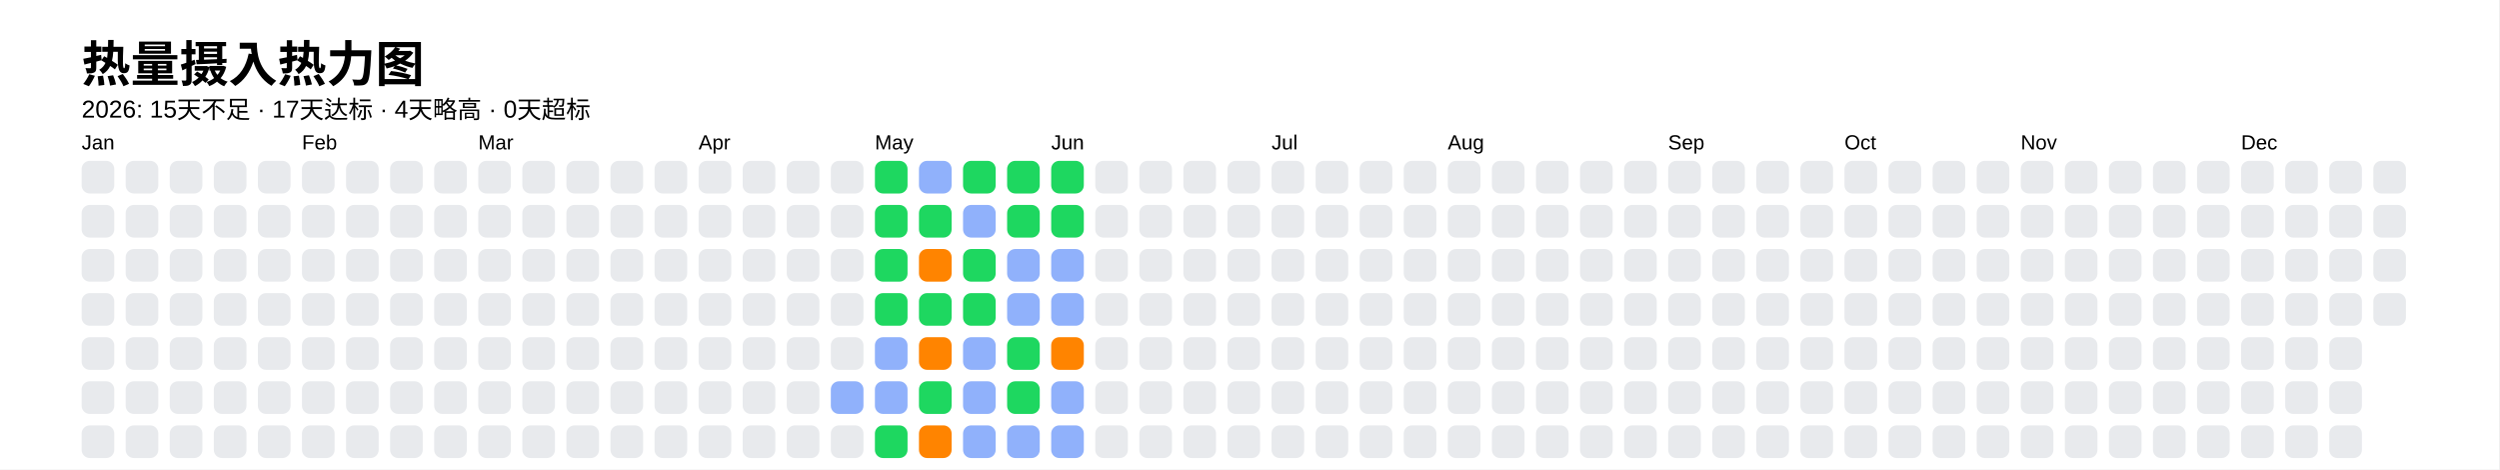
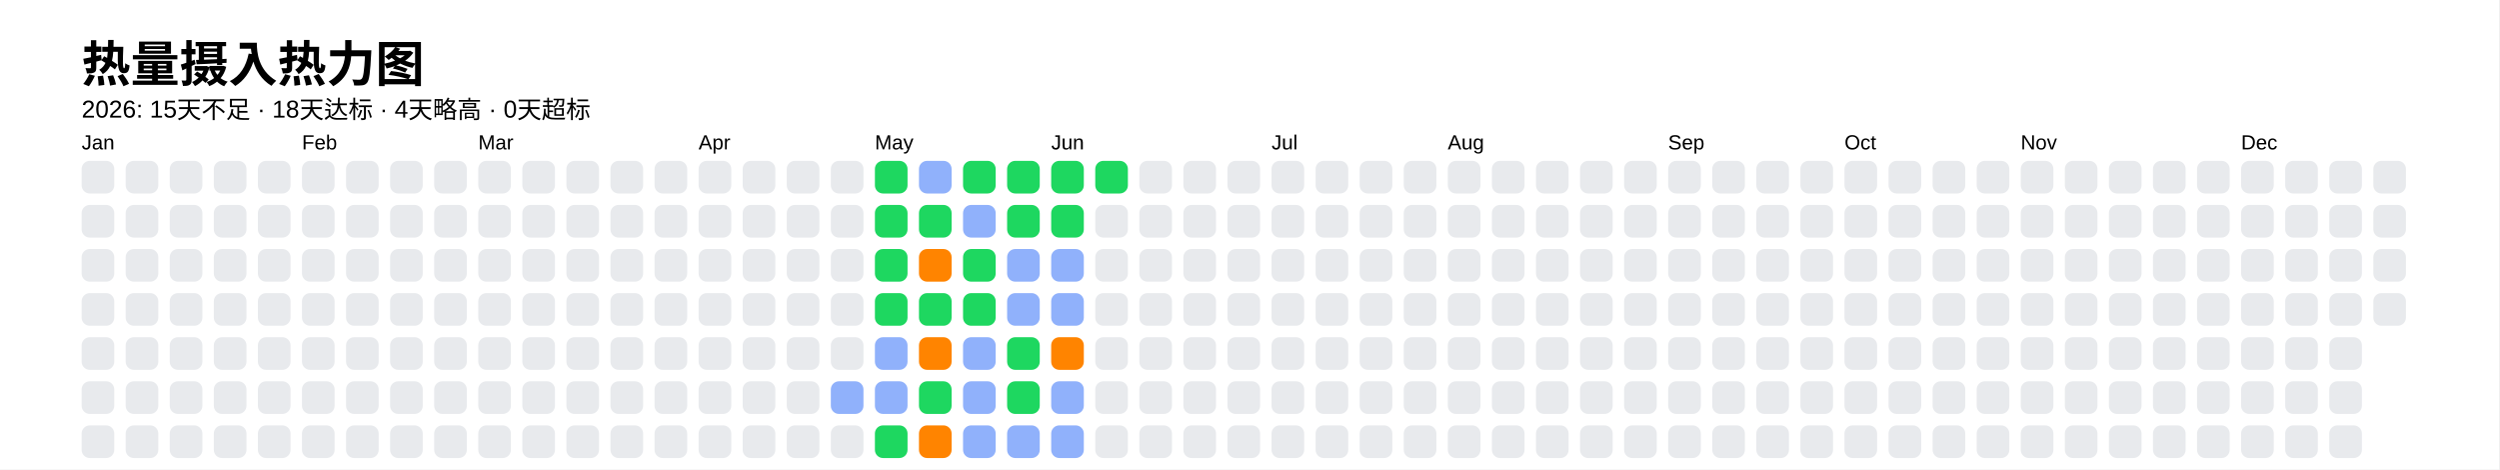
<svg xmlns="http://www.w3.org/2000/svg" style="background-color:white;" baseProfile="full" height="57.5mm" version="1.1" viewBox="0,0,306.2,57.5" width="306.2mm">
  <defs />
  <rect fill="#FFFFFF" height="57.5" width="306.2" x="0" y="0" />
  <text fill="#000000" style="font-size:6px; font-family:Arial; font-weight:bold;" x="10" y="10">热量摄入热力图</text>
-   <text fill="#000000" style="font-size:3px; font-family:Arial;" x="10" y="14.4">2026: 15天不足 · 17天达标 · 4天略高 · 0天超标</text>
+   <text fill="#000000" style="font-size:3px; font-family:Arial;" x="10" y="14.4">2026: 15天不足 · 18天达标 · 4天略高 · 0天超标</text>
  <text fill="#000000" style="font-size:2.5px; font-family:Arial" x="10" y="18.3">Jan</text>
  <rect fill="#E8EAED" height="4" rx="1" ry="1" width="4" x="10" y="19.7" />
  <rect fill="#E8EAED" height="4" rx="1" ry="1" width="4" x="10" y="25.1" />
  <rect fill="#E8EAED" height="4" rx="1" ry="1" width="4" x="10" y="30.5" />
  <rect fill="#E8EAED" height="4" rx="1" ry="1" width="4" x="10" y="35.9" />
  <rect fill="#E8EAED" height="4" rx="1" ry="1" width="4" x="10" y="41.3" />
  <rect fill="#E8EAED" height="4" rx="1" ry="1" width="4" x="10" y="46.7" />
  <rect fill="#E8EAED" height="4" rx="1" ry="1" width="4" x="10" y="52.1" />
  <rect fill="#E8EAED" height="4" rx="1" ry="1" width="4" x="15.4" y="19.7" />
  <rect fill="#E8EAED" height="4" rx="1" ry="1" width="4" x="15.4" y="25.1" />
  <rect fill="#E8EAED" height="4" rx="1" ry="1" width="4" x="15.4" y="30.5" />
  <rect fill="#E8EAED" height="4" rx="1" ry="1" width="4" x="15.4" y="35.9" />
  <rect fill="#E8EAED" height="4" rx="1" ry="1" width="4" x="15.4" y="41.3" />
  <rect fill="#E8EAED" height="4" rx="1" ry="1" width="4" x="15.4" y="46.7" />
  <rect fill="#E8EAED" height="4" rx="1" ry="1" width="4" x="15.4" y="52.1" />
  <rect fill="#E8EAED" height="4" rx="1" ry="1" width="4" x="20.8" y="19.7" />
  <rect fill="#E8EAED" height="4" rx="1" ry="1" width="4" x="20.8" y="25.1" />
  <rect fill="#E8EAED" height="4" rx="1" ry="1" width="4" x="20.8" y="30.5" />
  <rect fill="#E8EAED" height="4" rx="1" ry="1" width="4" x="20.8" y="35.9" />
  <rect fill="#E8EAED" height="4" rx="1" ry="1" width="4" x="20.8" y="41.3" />
  <rect fill="#E8EAED" height="4" rx="1" ry="1" width="4" x="20.8" y="46.7" />
  <rect fill="#E8EAED" height="4" rx="1" ry="1" width="4" x="20.8" y="52.1" />
  <rect fill="#E8EAED" height="4" rx="1" ry="1" width="4" x="26.2" y="19.7" />
  <rect fill="#E8EAED" height="4" rx="1" ry="1" width="4" x="26.2" y="25.1" />
  <rect fill="#E8EAED" height="4" rx="1" ry="1" width="4" x="26.2" y="30.5" />
  <rect fill="#E8EAED" height="4" rx="1" ry="1" width="4" x="26.2" y="35.9" />
  <rect fill="#E8EAED" height="4" rx="1" ry="1" width="4" x="26.2" y="41.3" />
  <rect fill="#E8EAED" height="4" rx="1" ry="1" width="4" x="26.2" y="46.7" />
  <rect fill="#E8EAED" height="4" rx="1" ry="1" width="4" x="26.2" y="52.1" />
  <rect fill="#E8EAED" height="4" rx="1" ry="1" width="4" x="31.6" y="19.7" />
  <rect fill="#E8EAED" height="4" rx="1" ry="1" width="4" x="31.6" y="25.1" />
  <rect fill="#E8EAED" height="4" rx="1" ry="1" width="4" x="31.6" y="30.5" />
  <rect fill="#E8EAED" height="4" rx="1" ry="1" width="4" x="31.6" y="35.9" />
  <rect fill="#E8EAED" height="4" rx="1" ry="1" width="4" x="31.6" y="41.3" />
  <rect fill="#E8EAED" height="4" rx="1" ry="1" width="4" x="31.6" y="46.7" />
  <rect fill="#E8EAED" height="4" rx="1" ry="1" width="4" x="31.6" y="52.1" />
  <text fill="#000000" style="font-size:2.5px; font-family:Arial" x="37.0" y="18.3">Feb</text>
  <rect fill="#E8EAED" height="4" rx="1" ry="1" width="4" x="37.0" y="19.7" />
  <rect fill="#E8EAED" height="4" rx="1" ry="1" width="4" x="37.0" y="25.1" />
  <rect fill="#E8EAED" height="4" rx="1" ry="1" width="4" x="37.0" y="30.5" />
  <rect fill="#E8EAED" height="4" rx="1" ry="1" width="4" x="37.0" y="35.9" />
  <rect fill="#E8EAED" height="4" rx="1" ry="1" width="4" x="37.0" y="41.3" />
  <rect fill="#E8EAED" height="4" rx="1" ry="1" width="4" x="37.0" y="46.7" />
  <rect fill="#E8EAED" height="4" rx="1" ry="1" width="4" x="37.0" y="52.1" />
  <rect fill="#E8EAED" height="4" rx="1" ry="1" width="4" x="42.4" y="19.7" />
  <rect fill="#E8EAED" height="4" rx="1" ry="1" width="4" x="42.4" y="25.1" />
  <rect fill="#E8EAED" height="4" rx="1" ry="1" width="4" x="42.4" y="30.5" />
  <rect fill="#E8EAED" height="4" rx="1" ry="1" width="4" x="42.4" y="35.9" />
  <rect fill="#E8EAED" height="4" rx="1" ry="1" width="4" x="42.4" y="41.3" />
  <rect fill="#E8EAED" height="4" rx="1" ry="1" width="4" x="42.4" y="46.7" />
  <rect fill="#E8EAED" height="4" rx="1" ry="1" width="4" x="42.4" y="52.1" />
  <rect fill="#E8EAED" height="4" rx="1" ry="1" width="4" x="47.8" y="19.7" />
  <rect fill="#E8EAED" height="4" rx="1" ry="1" width="4" x="47.8" y="25.1" />
  <rect fill="#E8EAED" height="4" rx="1" ry="1" width="4" x="47.8" y="30.5" />
  <rect fill="#E8EAED" height="4" rx="1" ry="1" width="4" x="47.8" y="35.9" />
  <rect fill="#E8EAED" height="4" rx="1" ry="1" width="4" x="47.8" y="41.3" />
  <rect fill="#E8EAED" height="4" rx="1" ry="1" width="4" x="47.8" y="46.7" />
  <rect fill="#E8EAED" height="4" rx="1" ry="1" width="4" x="47.8" y="52.1" />
  <rect fill="#E8EAED" height="4" rx="1" ry="1" width="4" x="53.2" y="19.7" />
  <rect fill="#E8EAED" height="4" rx="1" ry="1" width="4" x="53.2" y="25.1" />
  <rect fill="#E8EAED" height="4" rx="1" ry="1" width="4" x="53.2" y="30.5" />
  <rect fill="#E8EAED" height="4" rx="1" ry="1" width="4" x="53.2" y="35.9" />
  <rect fill="#E8EAED" height="4" rx="1" ry="1" width="4" x="53.2" y="41.3" />
  <rect fill="#E8EAED" height="4" rx="1" ry="1" width="4" x="53.2" y="46.7" />
  <rect fill="#E8EAED" height="4" rx="1" ry="1" width="4" x="53.2" y="52.1" />
  <text fill="#000000" style="font-size:2.5px; font-family:Arial" x="58.6" y="18.3">Mar</text>
  <rect fill="#E8EAED" height="4" rx="1" ry="1" width="4" x="58.6" y="19.7" />
  <rect fill="#E8EAED" height="4" rx="1" ry="1" width="4" x="58.6" y="25.1" />
  <rect fill="#E8EAED" height="4" rx="1" ry="1" width="4" x="58.6" y="30.5" />
  <rect fill="#E8EAED" height="4" rx="1" ry="1" width="4" x="58.6" y="35.9" />
  <rect fill="#E8EAED" height="4" rx="1" ry="1" width="4" x="58.6" y="41.3" />
  <rect fill="#E8EAED" height="4" rx="1" ry="1" width="4" x="58.6" y="46.7" />
  <rect fill="#E8EAED" height="4" rx="1" ry="1" width="4" x="58.6" y="52.1" />
  <rect fill="#E8EAED" height="4" rx="1" ry="1" width="4" x="64" y="19.7" />
  <rect fill="#E8EAED" height="4" rx="1" ry="1" width="4" x="64" y="25.1" />
  <rect fill="#E8EAED" height="4" rx="1" ry="1" width="4" x="64" y="30.5" />
  <rect fill="#E8EAED" height="4" rx="1" ry="1" width="4" x="64" y="35.9" />
  <rect fill="#E8EAED" height="4" rx="1" ry="1" width="4" x="64" y="41.3" />
  <rect fill="#E8EAED" height="4" rx="1" ry="1" width="4" x="64" y="46.7" />
  <rect fill="#E8EAED" height="4" rx="1" ry="1" width="4" x="64" y="52.1" />
  <rect fill="#E8EAED" height="4" rx="1" ry="1" width="4" x="69.4" y="19.7" />
  <rect fill="#E8EAED" height="4" rx="1" ry="1" width="4" x="69.4" y="25.1" />
  <rect fill="#E8EAED" height="4" rx="1" ry="1" width="4" x="69.4" y="30.5" />
  <rect fill="#E8EAED" height="4" rx="1" ry="1" width="4" x="69.4" y="35.9" />
  <rect fill="#E8EAED" height="4" rx="1" ry="1" width="4" x="69.4" y="41.3" />
  <rect fill="#E8EAED" height="4" rx="1" ry="1" width="4" x="69.4" y="46.7" />
  <rect fill="#E8EAED" height="4" rx="1" ry="1" width="4" x="69.4" y="52.1" />
  <rect fill="#E8EAED" height="4" rx="1" ry="1" width="4" x="74.8" y="19.7" />
  <rect fill="#E8EAED" height="4" rx="1" ry="1" width="4" x="74.8" y="25.1" />
  <rect fill="#E8EAED" height="4" rx="1" ry="1" width="4" x="74.8" y="30.5" />
  <rect fill="#E8EAED" height="4" rx="1" ry="1" width="4" x="74.8" y="35.9" />
  <rect fill="#E8EAED" height="4" rx="1" ry="1" width="4" x="74.8" y="41.3" />
  <rect fill="#E8EAED" height="4" rx="1" ry="1" width="4" x="74.8" y="46.7" />
  <rect fill="#E8EAED" height="4" rx="1" ry="1" width="4" x="74.8" y="52.1" />
  <rect fill="#E8EAED" height="4" rx="1" ry="1" width="4" x="80.2" y="19.7" />
  <rect fill="#E8EAED" height="4" rx="1" ry="1" width="4" x="80.2" y="25.1" />
  <rect fill="#E8EAED" height="4" rx="1" ry="1" width="4" x="80.2" y="30.5" />
  <rect fill="#E8EAED" height="4" rx="1" ry="1" width="4" x="80.2" y="35.9" />
  <rect fill="#E8EAED" height="4" rx="1" ry="1" width="4" x="80.2" y="41.3" />
  <rect fill="#E8EAED" height="4" rx="1" ry="1" width="4" x="80.2" y="46.7" />
  <rect fill="#E8EAED" height="4" rx="1" ry="1" width="4" x="80.2" y="52.1" />
  <text fill="#000000" style="font-size:2.5px; font-family:Arial" x="85.6" y="18.3">Apr</text>
  <rect fill="#E8EAED" height="4" rx="1" ry="1" width="4" x="85.6" y="19.7" />
  <rect fill="#E8EAED" height="4" rx="1" ry="1" width="4" x="85.6" y="25.1" />
  <rect fill="#E8EAED" height="4" rx="1" ry="1" width="4" x="85.6" y="30.5" />
  <rect fill="#E8EAED" height="4" rx="1" ry="1" width="4" x="85.6" y="35.9" />
  <rect fill="#E8EAED" height="4" rx="1" ry="1" width="4" x="85.6" y="41.3" />
  <rect fill="#E8EAED" height="4" rx="1" ry="1" width="4" x="85.6" y="46.7" />
  <rect fill="#E8EAED" height="4" rx="1" ry="1" width="4" x="85.6" y="52.1" />
  <rect fill="#E8EAED" height="4" rx="1" ry="1" width="4" x="91" y="19.7" />
  <rect fill="#E8EAED" height="4" rx="1" ry="1" width="4" x="91" y="25.1" />
  <rect fill="#E8EAED" height="4" rx="1" ry="1" width="4" x="91" y="30.5" />
  <rect fill="#E8EAED" height="4" rx="1" ry="1" width="4" x="91" y="35.9" />
  <rect fill="#E8EAED" height="4" rx="1" ry="1" width="4" x="91" y="41.3" />
  <rect fill="#E8EAED" height="4" rx="1" ry="1" width="4" x="91" y="46.7" />
  <rect fill="#E8EAED" height="4" rx="1" ry="1" width="4" x="91" y="52.1" />
  <rect fill="#E8EAED" height="4" rx="1" ry="1" width="4" x="96.4" y="19.7" />
  <rect fill="#E8EAED" height="4" rx="1" ry="1" width="4" x="96.4" y="25.1" />
  <rect fill="#E8EAED" height="4" rx="1" ry="1" width="4" x="96.4" y="30.5" />
  <rect fill="#E8EAED" height="4" rx="1" ry="1" width="4" x="96.4" y="35.9" />
  <rect fill="#E8EAED" height="4" rx="1" ry="1" width="4" x="96.4" y="41.3" />
  <rect fill="#E8EAED" height="4" rx="1" ry="1" width="4" x="96.4" y="46.7" />
  <rect fill="#E8EAED" height="4" rx="1" ry="1" width="4" x="96.4" y="52.1" />
  <rect fill="#E8EAED" height="4" rx="1" ry="1" width="4" x="101.8" y="19.7" />
  <rect fill="#E8EAED" height="4" rx="1" ry="1" width="4" x="101.8" y="25.1" />
  <rect fill="#E8EAED" height="4" rx="1" ry="1" width="4" x="101.8" y="30.5" />
  <rect fill="#E8EAED" height="4" rx="1" ry="1" width="4" x="101.8" y="35.9" />
  <rect fill="#E8EAED" height="4" rx="1" ry="1" width="4" x="101.8" y="41.3" />
  <rect fill="#90b1fb" height="4" rx="1" ry="1" width="4" x="101.8" y="46.7" />
  <rect fill="#E8EAED" height="4" rx="1" ry="1" width="4" x="101.8" y="52.1" />
  <text fill="#000000" style="font-size:2.5px; font-family:Arial" x="107.2" y="18.3">May</text>
  <rect fill="#1ed760" height="4" rx="1" ry="1" width="4" x="107.2" y="19.7" />
  <rect fill="#1ed760" height="4" rx="1" ry="1" width="4" x="107.2" y="25.1" />
  <rect fill="#1ed760" height="4" rx="1" ry="1" width="4" x="107.2" y="30.5" />
  <rect fill="#1ed760" height="4" rx="1" ry="1" width="4" x="107.2" y="35.9" />
  <rect fill="#90b1fb" height="4" rx="1" ry="1" width="4" x="107.2" y="41.3" />
  <rect fill="#90b1fb" height="4" rx="1" ry="1" width="4" x="107.2" y="46.7" />
  <rect fill="#1ed760" height="4" rx="1" ry="1" width="4" x="107.2" y="52.1" />
  <rect fill="#90b1fb" height="4" rx="1" ry="1" width="4" x="112.6" y="19.7" />
  <rect fill="#1ed760" height="4" rx="1" ry="1" width="4" x="112.6" y="25.1" />
  <rect fill="#ff8400" height="4" rx="1" ry="1" width="4" x="112.6" y="30.5" />
  <rect fill="#1ed760" height="4" rx="1" ry="1" width="4" x="112.6" y="35.9" />
  <rect fill="#ff8400" height="4" rx="1" ry="1" width="4" x="112.6" y="41.3" />
  <rect fill="#1ed760" height="4" rx="1" ry="1" width="4" x="112.6" y="46.7" />
  <rect fill="#ff8400" height="4" rx="1" ry="1" width="4" x="112.6" y="52.1" />
  <rect fill="#1ed760" height="4" rx="1" ry="1" width="4" x="118" y="19.7" />
  <rect fill="#90b1fb" height="4" rx="1" ry="1" width="4" x="118" y="25.1" />
  <rect fill="#1ed760" height="4" rx="1" ry="1" width="4" x="118" y="30.5" />
  <rect fill="#1ed760" height="4" rx="1" ry="1" width="4" x="118" y="35.9" />
  <rect fill="#90b1fb" height="4" rx="1" ry="1" width="4" x="118" y="41.3" />
  <rect fill="#90b1fb" height="4" rx="1" ry="1" width="4" x="118" y="46.7" />
  <rect fill="#90b1fb" height="4" rx="1" ry="1" width="4" x="118" y="52.1" />
  <rect fill="#1ed760" height="4" rx="1" ry="1" width="4" x="123.4" y="19.7" />
  <rect fill="#1ed760" height="4" rx="1" ry="1" width="4" x="123.4" y="25.1" />
  <rect fill="#90b1fb" height="4" rx="1" ry="1" width="4" x="123.4" y="30.5" />
  <rect fill="#90b1fb" height="4" rx="1" ry="1" width="4" x="123.4" y="35.9" />
  <rect fill="#1ed760" height="4" rx="1" ry="1" width="4" x="123.4" y="41.3" />
  <rect fill="#1ed760" height="4" rx="1" ry="1" width="4" x="123.4" y="46.7" />
  <rect fill="#90b1fb" height="4" rx="1" ry="1" width="4" x="123.4" y="52.1" />
  <text fill="#000000" style="font-size:2.5px; font-family:Arial" x="128.8" y="18.3">Jun</text>
  <rect fill="#1ed760" height="4" rx="1" ry="1" width="4" x="128.8" y="19.7" />
  <rect fill="#1ed760" height="4" rx="1" ry="1" width="4" x="128.8" y="25.1" />
  <rect fill="#90b1fb" height="4" rx="1" ry="1" width="4" x="128.8" y="30.5" />
  <rect fill="#90b1fb" height="4" rx="1" ry="1" width="4" x="128.8" y="35.9" />
  <rect fill="#ff8400" height="4" rx="1" ry="1" width="4" x="128.8" y="41.3" />
  <rect fill="#90b1fb" height="4" rx="1" ry="1" width="4" x="128.8" y="46.7" />
  <rect fill="#90b1fb" height="4" rx="1" ry="1" width="4" x="128.8" y="52.1" />
-   <rect fill="#E8EAED" height="4" rx="1" ry="1" width="4" x="134.2" y="19.7" />
+   <rect fill="#1ed760" height="4" rx="1" ry="1" width="4" x="134.2" y="19.7" />
  <rect fill="#E8EAED" height="4" rx="1" ry="1" width="4" x="134.2" y="25.1" />
  <rect fill="#E8EAED" height="4" rx="1" ry="1" width="4" x="134.2" y="30.5" />
  <rect fill="#E8EAED" height="4" rx="1" ry="1" width="4" x="134.2" y="35.9" />
  <rect fill="#E8EAED" height="4" rx="1" ry="1" width="4" x="134.2" y="41.3" />
  <rect fill="#E8EAED" height="4" rx="1" ry="1" width="4" x="134.2" y="46.7" />
  <rect fill="#E8EAED" height="4" rx="1" ry="1" width="4" x="134.2" y="52.1" />
  <rect fill="#E8EAED" height="4" rx="1" ry="1" width="4" x="139.6" y="19.7" />
  <rect fill="#E8EAED" height="4" rx="1" ry="1" width="4" x="139.6" y="25.1" />
  <rect fill="#E8EAED" height="4" rx="1" ry="1" width="4" x="139.6" y="30.5" />
  <rect fill="#E8EAED" height="4" rx="1" ry="1" width="4" x="139.6" y="35.9" />
  <rect fill="#E8EAED" height="4" rx="1" ry="1" width="4" x="139.6" y="41.3" />
  <rect fill="#E8EAED" height="4" rx="1" ry="1" width="4" x="139.6" y="46.7" />
  <rect fill="#E8EAED" height="4" rx="1" ry="1" width="4" x="139.6" y="52.1" />
  <rect fill="#E8EAED" height="4" rx="1" ry="1" width="4" x="145" y="19.7" />
  <rect fill="#E8EAED" height="4" rx="1" ry="1" width="4" x="145" y="25.1" />
  <rect fill="#E8EAED" height="4" rx="1" ry="1" width="4" x="145" y="30.5" />
  <rect fill="#E8EAED" height="4" rx="1" ry="1" width="4" x="145" y="35.9" />
  <rect fill="#E8EAED" height="4" rx="1" ry="1" width="4" x="145" y="41.3" />
  <rect fill="#E8EAED" height="4" rx="1" ry="1" width="4" x="145" y="46.7" />
  <rect fill="#E8EAED" height="4" rx="1" ry="1" width="4" x="145" y="52.1" />
  <rect fill="#E8EAED" height="4" rx="1" ry="1" width="4" x="150.4" y="19.7" />
  <rect fill="#E8EAED" height="4" rx="1" ry="1" width="4" x="150.4" y="25.1" />
  <rect fill="#E8EAED" height="4" rx="1" ry="1" width="4" x="150.4" y="30.5" />
  <rect fill="#E8EAED" height="4" rx="1" ry="1" width="4" x="150.4" y="35.9" />
  <rect fill="#E8EAED" height="4" rx="1" ry="1" width="4" x="150.4" y="41.3" />
  <rect fill="#E8EAED" height="4" rx="1" ry="1" width="4" x="150.4" y="46.7" />
  <rect fill="#E8EAED" height="4" rx="1" ry="1" width="4" x="150.4" y="52.1" />
  <text fill="#000000" style="font-size:2.5px; font-family:Arial" x="155.8" y="18.3">Jul</text>
  <rect fill="#E8EAED" height="4" rx="1" ry="1" width="4" x="155.8" y="19.7" />
  <rect fill="#E8EAED" height="4" rx="1" ry="1" width="4" x="155.8" y="25.1" />
  <rect fill="#E8EAED" height="4" rx="1" ry="1" width="4" x="155.8" y="30.5" />
  <rect fill="#E8EAED" height="4" rx="1" ry="1" width="4" x="155.8" y="35.9" />
  <rect fill="#E8EAED" height="4" rx="1" ry="1" width="4" x="155.8" y="41.3" />
  <rect fill="#E8EAED" height="4" rx="1" ry="1" width="4" x="155.8" y="46.7" />
  <rect fill="#E8EAED" height="4" rx="1" ry="1" width="4" x="155.8" y="52.1" />
  <rect fill="#E8EAED" height="4" rx="1" ry="1" width="4" x="161.2" y="19.7" />
  <rect fill="#E8EAED" height="4" rx="1" ry="1" width="4" x="161.2" y="25.1" />
  <rect fill="#E8EAED" height="4" rx="1" ry="1" width="4" x="161.2" y="30.5" />
  <rect fill="#E8EAED" height="4" rx="1" ry="1" width="4" x="161.2" y="35.9" />
  <rect fill="#E8EAED" height="4" rx="1" ry="1" width="4" x="161.2" y="41.3" />
  <rect fill="#E8EAED" height="4" rx="1" ry="1" width="4" x="161.2" y="46.7" />
  <rect fill="#E8EAED" height="4" rx="1" ry="1" width="4" x="161.2" y="52.1" />
  <rect fill="#E8EAED" height="4" rx="1" ry="1" width="4" x="166.6" y="19.7" />
  <rect fill="#E8EAED" height="4" rx="1" ry="1" width="4" x="166.6" y="25.1" />
  <rect fill="#E8EAED" height="4" rx="1" ry="1" width="4" x="166.6" y="30.5" />
  <rect fill="#E8EAED" height="4" rx="1" ry="1" width="4" x="166.6" y="35.9" />
  <rect fill="#E8EAED" height="4" rx="1" ry="1" width="4" x="166.6" y="41.3" />
  <rect fill="#E8EAED" height="4" rx="1" ry="1" width="4" x="166.6" y="46.7" />
  <rect fill="#E8EAED" height="4" rx="1" ry="1" width="4" x="166.6" y="52.1" />
  <rect fill="#E8EAED" height="4" rx="1" ry="1" width="4" x="172" y="19.7" />
  <rect fill="#E8EAED" height="4" rx="1" ry="1" width="4" x="172" y="25.1" />
  <rect fill="#E8EAED" height="4" rx="1" ry="1" width="4" x="172" y="30.5" />
  <rect fill="#E8EAED" height="4" rx="1" ry="1" width="4" x="172" y="35.9" />
  <rect fill="#E8EAED" height="4" rx="1" ry="1" width="4" x="172" y="41.3" />
  <rect fill="#E8EAED" height="4" rx="1" ry="1" width="4" x="172" y="46.7" />
  <rect fill="#E8EAED" height="4" rx="1" ry="1" width="4" x="172" y="52.1" />
  <text fill="#000000" style="font-size:2.5px; font-family:Arial" x="177.4" y="18.3">Aug</text>
  <rect fill="#E8EAED" height="4" rx="1" ry="1" width="4" x="177.4" y="19.7" />
  <rect fill="#E8EAED" height="4" rx="1" ry="1" width="4" x="177.4" y="25.1" />
  <rect fill="#E8EAED" height="4" rx="1" ry="1" width="4" x="177.4" y="30.5" />
  <rect fill="#E8EAED" height="4" rx="1" ry="1" width="4" x="177.4" y="35.9" />
  <rect fill="#E8EAED" height="4" rx="1" ry="1" width="4" x="177.4" y="41.3" />
  <rect fill="#E8EAED" height="4" rx="1" ry="1" width="4" x="177.4" y="46.7" />
  <rect fill="#E8EAED" height="4" rx="1" ry="1" width="4" x="177.4" y="52.1" />
  <rect fill="#E8EAED" height="4" rx="1" ry="1" width="4" x="182.8" y="19.7" />
  <rect fill="#E8EAED" height="4" rx="1" ry="1" width="4" x="182.8" y="25.1" />
  <rect fill="#E8EAED" height="4" rx="1" ry="1" width="4" x="182.8" y="30.5" />
  <rect fill="#E8EAED" height="4" rx="1" ry="1" width="4" x="182.8" y="35.9" />
  <rect fill="#E8EAED" height="4" rx="1" ry="1" width="4" x="182.8" y="41.3" />
  <rect fill="#E8EAED" height="4" rx="1" ry="1" width="4" x="182.8" y="46.7" />
  <rect fill="#E8EAED" height="4" rx="1" ry="1" width="4" x="182.8" y="52.1" />
  <rect fill="#E8EAED" height="4" rx="1" ry="1" width="4" x="188.2" y="19.7" />
  <rect fill="#E8EAED" height="4" rx="1" ry="1" width="4" x="188.2" y="25.1" />
  <rect fill="#E8EAED" height="4" rx="1" ry="1" width="4" x="188.2" y="30.5" />
  <rect fill="#E8EAED" height="4" rx="1" ry="1" width="4" x="188.2" y="35.9" />
  <rect fill="#E8EAED" height="4" rx="1" ry="1" width="4" x="188.2" y="41.3" />
  <rect fill="#E8EAED" height="4" rx="1" ry="1" width="4" x="188.2" y="46.7" />
  <rect fill="#E8EAED" height="4" rx="1" ry="1" width="4" x="188.2" y="52.1" />
  <rect fill="#E8EAED" height="4" rx="1" ry="1" width="4" x="193.6" y="19.7" />
  <rect fill="#E8EAED" height="4" rx="1" ry="1" width="4" x="193.6" y="25.1" />
  <rect fill="#E8EAED" height="4" rx="1" ry="1" width="4" x="193.6" y="30.5" />
  <rect fill="#E8EAED" height="4" rx="1" ry="1" width="4" x="193.6" y="35.9" />
  <rect fill="#E8EAED" height="4" rx="1" ry="1" width="4" x="193.6" y="41.3" />
  <rect fill="#E8EAED" height="4" rx="1" ry="1" width="4" x="193.6" y="46.7" />
  <rect fill="#E8EAED" height="4" rx="1" ry="1" width="4" x="193.6" y="52.1" />
  <rect fill="#E8EAED" height="4" rx="1" ry="1" width="4" x="199" y="19.7" />
  <rect fill="#E8EAED" height="4" rx="1" ry="1" width="4" x="199" y="25.1" />
  <rect fill="#E8EAED" height="4" rx="1" ry="1" width="4" x="199" y="30.5" />
  <rect fill="#E8EAED" height="4" rx="1" ry="1" width="4" x="199" y="35.9" />
  <rect fill="#E8EAED" height="4" rx="1" ry="1" width="4" x="199" y="41.3" />
  <rect fill="#E8EAED" height="4" rx="1" ry="1" width="4" x="199" y="46.7" />
  <rect fill="#E8EAED" height="4" rx="1" ry="1" width="4" x="199" y="52.1" />
  <text fill="#000000" style="font-size:2.5px; font-family:Arial" x="204.4" y="18.3">Sep</text>
  <rect fill="#E8EAED" height="4" rx="1" ry="1" width="4" x="204.4" y="19.7" />
  <rect fill="#E8EAED" height="4" rx="1" ry="1" width="4" x="204.4" y="25.1" />
  <rect fill="#E8EAED" height="4" rx="1" ry="1" width="4" x="204.4" y="30.5" />
  <rect fill="#E8EAED" height="4" rx="1" ry="1" width="4" x="204.4" y="35.9" />
  <rect fill="#E8EAED" height="4" rx="1" ry="1" width="4" x="204.4" y="41.3" />
  <rect fill="#E8EAED" height="4" rx="1" ry="1" width="4" x="204.4" y="46.7" />
  <rect fill="#E8EAED" height="4" rx="1" ry="1" width="4" x="204.4" y="52.1" />
  <rect fill="#E8EAED" height="4" rx="1" ry="1" width="4" x="209.8" y="19.7" />
  <rect fill="#E8EAED" height="4" rx="1" ry="1" width="4" x="209.8" y="25.1" />
  <rect fill="#E8EAED" height="4" rx="1" ry="1" width="4" x="209.8" y="30.5" />
  <rect fill="#E8EAED" height="4" rx="1" ry="1" width="4" x="209.8" y="35.9" />
  <rect fill="#E8EAED" height="4" rx="1" ry="1" width="4" x="209.8" y="41.3" />
  <rect fill="#E8EAED" height="4" rx="1" ry="1" width="4" x="209.8" y="46.7" />
  <rect fill="#E8EAED" height="4" rx="1" ry="1" width="4" x="209.8" y="52.1" />
  <rect fill="#E8EAED" height="4" rx="1" ry="1" width="4" x="215.2" y="19.7" />
  <rect fill="#E8EAED" height="4" rx="1" ry="1" width="4" x="215.2" y="25.1" />
  <rect fill="#E8EAED" height="4" rx="1" ry="1" width="4" x="215.2" y="30.5" />
  <rect fill="#E8EAED" height="4" rx="1" ry="1" width="4" x="215.2" y="35.9" />
  <rect fill="#E8EAED" height="4" rx="1" ry="1" width="4" x="215.2" y="41.3" />
  <rect fill="#E8EAED" height="4" rx="1" ry="1" width="4" x="215.2" y="46.7" />
  <rect fill="#E8EAED" height="4" rx="1" ry="1" width="4" x="215.2" y="52.1" />
  <rect fill="#E8EAED" height="4" rx="1" ry="1" width="4" x="220.6" y="19.7" />
  <rect fill="#E8EAED" height="4" rx="1" ry="1" width="4" x="220.6" y="25.1" />
  <rect fill="#E8EAED" height="4" rx="1" ry="1" width="4" x="220.6" y="30.5" />
  <rect fill="#E8EAED" height="4" rx="1" ry="1" width="4" x="220.6" y="35.9" />
  <rect fill="#E8EAED" height="4" rx="1" ry="1" width="4" x="220.6" y="41.3" />
  <rect fill="#E8EAED" height="4" rx="1" ry="1" width="4" x="220.6" y="46.7" />
  <rect fill="#E8EAED" height="4" rx="1" ry="1" width="4" x="220.6" y="52.1" />
  <text fill="#000000" style="font-size:2.5px; font-family:Arial" x="226" y="18.3">Oct</text>
  <rect fill="#E8EAED" height="4" rx="1" ry="1" width="4" x="226" y="19.7" />
  <rect fill="#E8EAED" height="4" rx="1" ry="1" width="4" x="226" y="25.1" />
  <rect fill="#E8EAED" height="4" rx="1" ry="1" width="4" x="226" y="30.5" />
  <rect fill="#E8EAED" height="4" rx="1" ry="1" width="4" x="226" y="35.9" />
  <rect fill="#E8EAED" height="4" rx="1" ry="1" width="4" x="226" y="41.3" />
  <rect fill="#E8EAED" height="4" rx="1" ry="1" width="4" x="226" y="46.7" />
  <rect fill="#E8EAED" height="4" rx="1" ry="1" width="4" x="226" y="52.1" />
  <rect fill="#E8EAED" height="4" rx="1" ry="1" width="4" x="231.4" y="19.7" />
  <rect fill="#E8EAED" height="4" rx="1" ry="1" width="4" x="231.4" y="25.1" />
  <rect fill="#E8EAED" height="4" rx="1" ry="1" width="4" x="231.4" y="30.5" />
  <rect fill="#E8EAED" height="4" rx="1" ry="1" width="4" x="231.4" y="35.9" />
  <rect fill="#E8EAED" height="4" rx="1" ry="1" width="4" x="231.4" y="41.3" />
  <rect fill="#E8EAED" height="4" rx="1" ry="1" width="4" x="231.4" y="46.7" />
  <rect fill="#E8EAED" height="4" rx="1" ry="1" width="4" x="231.4" y="52.1" />
  <rect fill="#E8EAED" height="4" rx="1" ry="1" width="4" x="236.8" y="19.7" />
  <rect fill="#E8EAED" height="4" rx="1" ry="1" width="4" x="236.8" y="25.1" />
  <rect fill="#E8EAED" height="4" rx="1" ry="1" width="4" x="236.8" y="30.5" />
  <rect fill="#E8EAED" height="4" rx="1" ry="1" width="4" x="236.8" y="35.9" />
  <rect fill="#E8EAED" height="4" rx="1" ry="1" width="4" x="236.8" y="41.3" />
  <rect fill="#E8EAED" height="4" rx="1" ry="1" width="4" x="236.8" y="46.7" />
  <rect fill="#E8EAED" height="4" rx="1" ry="1" width="4" x="236.8" y="52.1" />
  <rect fill="#E8EAED" height="4" rx="1" ry="1" width="4" x="242.2" y="19.7" />
  <rect fill="#E8EAED" height="4" rx="1" ry="1" width="4" x="242.2" y="25.1" />
  <rect fill="#E8EAED" height="4" rx="1" ry="1" width="4" x="242.2" y="30.5" />
  <rect fill="#E8EAED" height="4" rx="1" ry="1" width="4" x="242.2" y="35.9" />
  <rect fill="#E8EAED" height="4" rx="1" ry="1" width="4" x="242.2" y="41.3" />
  <rect fill="#E8EAED" height="4" rx="1" ry="1" width="4" x="242.2" y="46.7" />
  <rect fill="#E8EAED" height="4" rx="1" ry="1" width="4" x="242.2" y="52.1" />
  <text fill="#000000" style="font-size:2.5px; font-family:Arial" x="247.6" y="18.3">Nov</text>
  <rect fill="#E8EAED" height="4" rx="1" ry="1" width="4" x="247.6" y="19.7" />
  <rect fill="#E8EAED" height="4" rx="1" ry="1" width="4" x="247.6" y="25.1" />
  <rect fill="#E8EAED" height="4" rx="1" ry="1" width="4" x="247.6" y="30.5" />
  <rect fill="#E8EAED" height="4" rx="1" ry="1" width="4" x="247.6" y="35.9" />
  <rect fill="#E8EAED" height="4" rx="1" ry="1" width="4" x="247.6" y="41.3" />
  <rect fill="#E8EAED" height="4" rx="1" ry="1" width="4" x="247.6" y="46.7" />
  <rect fill="#E8EAED" height="4" rx="1" ry="1" width="4" x="247.6" y="52.1" />
  <rect fill="#E8EAED" height="4" rx="1" ry="1" width="4" x="253" y="19.7" />
  <rect fill="#E8EAED" height="4" rx="1" ry="1" width="4" x="253" y="25.1" />
  <rect fill="#E8EAED" height="4" rx="1" ry="1" width="4" x="253" y="30.5" />
  <rect fill="#E8EAED" height="4" rx="1" ry="1" width="4" x="253" y="35.9" />
  <rect fill="#E8EAED" height="4" rx="1" ry="1" width="4" x="253" y="41.3" />
  <rect fill="#E8EAED" height="4" rx="1" ry="1" width="4" x="253" y="46.7" />
  <rect fill="#E8EAED" height="4" rx="1" ry="1" width="4" x="253" y="52.1" />
  <rect fill="#E8EAED" height="4" rx="1" ry="1" width="4" x="258.4" y="19.7" />
  <rect fill="#E8EAED" height="4" rx="1" ry="1" width="4" x="258.4" y="25.1" />
  <rect fill="#E8EAED" height="4" rx="1" ry="1" width="4" x="258.4" y="30.5" />
  <rect fill="#E8EAED" height="4" rx="1" ry="1" width="4" x="258.4" y="35.9" />
  <rect fill="#E8EAED" height="4" rx="1" ry="1" width="4" x="258.4" y="41.3" />
  <rect fill="#E8EAED" height="4" rx="1" ry="1" width="4" x="258.4" y="46.7" />
  <rect fill="#E8EAED" height="4" rx="1" ry="1" width="4" x="258.4" y="52.1" />
  <rect fill="#E8EAED" height="4" rx="1" ry="1" width="4" x="263.8" y="19.7" />
  <rect fill="#E8EAED" height="4" rx="1" ry="1" width="4" x="263.8" y="25.1" />
  <rect fill="#E8EAED" height="4" rx="1" ry="1" width="4" x="263.8" y="30.5" />
  <rect fill="#E8EAED" height="4" rx="1" ry="1" width="4" x="263.8" y="35.9" />
  <rect fill="#E8EAED" height="4" rx="1" ry="1" width="4" x="263.8" y="41.3" />
  <rect fill="#E8EAED" height="4" rx="1" ry="1" width="4" x="263.8" y="46.7" />
  <rect fill="#E8EAED" height="4" rx="1" ry="1" width="4" x="263.8" y="52.1" />
  <rect fill="#E8EAED" height="4" rx="1" ry="1" width="4" x="269.2" y="19.7" />
  <rect fill="#E8EAED" height="4" rx="1" ry="1" width="4" x="269.2" y="25.1" />
  <rect fill="#E8EAED" height="4" rx="1" ry="1" width="4" x="269.2" y="30.5" />
  <rect fill="#E8EAED" height="4" rx="1" ry="1" width="4" x="269.2" y="35.9" />
  <rect fill="#E8EAED" height="4" rx="1" ry="1" width="4" x="269.2" y="41.3" />
  <rect fill="#E8EAED" height="4" rx="1" ry="1" width="4" x="269.2" y="46.7" />
  <rect fill="#E8EAED" height="4" rx="1" ry="1" width="4" x="269.2" y="52.1" />
  <text fill="#000000" style="font-size:2.5px; font-family:Arial" x="274.6" y="18.3">Dec</text>
  <rect fill="#E8EAED" height="4" rx="1" ry="1" width="4" x="274.6" y="19.7" />
  <rect fill="#E8EAED" height="4" rx="1" ry="1" width="4" x="274.6" y="25.1" />
  <rect fill="#E8EAED" height="4" rx="1" ry="1" width="4" x="274.6" y="30.5" />
  <rect fill="#E8EAED" height="4" rx="1" ry="1" width="4" x="274.6" y="35.9" />
  <rect fill="#E8EAED" height="4" rx="1" ry="1" width="4" x="274.6" y="41.3" />
  <rect fill="#E8EAED" height="4" rx="1" ry="1" width="4" x="274.6" y="46.7" />
  <rect fill="#E8EAED" height="4" rx="1" ry="1" width="4" x="274.6" y="52.1" />
  <rect fill="#E8EAED" height="4" rx="1" ry="1" width="4" x="280" y="19.7" />
  <rect fill="#E8EAED" height="4" rx="1" ry="1" width="4" x="280" y="25.1" />
  <rect fill="#E8EAED" height="4" rx="1" ry="1" width="4" x="280" y="30.5" />
  <rect fill="#E8EAED" height="4" rx="1" ry="1" width="4" x="280" y="35.9" />
  <rect fill="#E8EAED" height="4" rx="1" ry="1" width="4" x="280" y="41.3" />
  <rect fill="#E8EAED" height="4" rx="1" ry="1" width="4" x="280" y="46.7" />
  <rect fill="#E8EAED" height="4" rx="1" ry="1" width="4" x="280" y="52.1" />
  <rect fill="#E8EAED" height="4" rx="1" ry="1" width="4" x="285.4" y="19.7" />
  <rect fill="#E8EAED" height="4" rx="1" ry="1" width="4" x="285.4" y="25.1" />
  <rect fill="#E8EAED" height="4" rx="1" ry="1" width="4" x="285.4" y="30.5" />
  <rect fill="#E8EAED" height="4" rx="1" ry="1" width="4" x="285.4" y="35.9" />
  <rect fill="#E8EAED" height="4" rx="1" ry="1" width="4" x="285.4" y="41.3" />
  <rect fill="#E8EAED" height="4" rx="1" ry="1" width="4" x="285.4" y="46.7" />
  <rect fill="#E8EAED" height="4" rx="1" ry="1" width="4" x="285.4" y="52.1" />
  <rect fill="#E8EAED" height="4" rx="1" ry="1" width="4" x="290.8" y="19.7" />
  <rect fill="#E8EAED" height="4" rx="1" ry="1" width="4" x="290.8" y="25.1" />
  <rect fill="#E8EAED" height="4" rx="1" ry="1" width="4" x="290.8" y="30.5" />
  <rect fill="#E8EAED" height="4" rx="1" ry="1" width="4" x="290.8" y="35.9" />
</svg>
